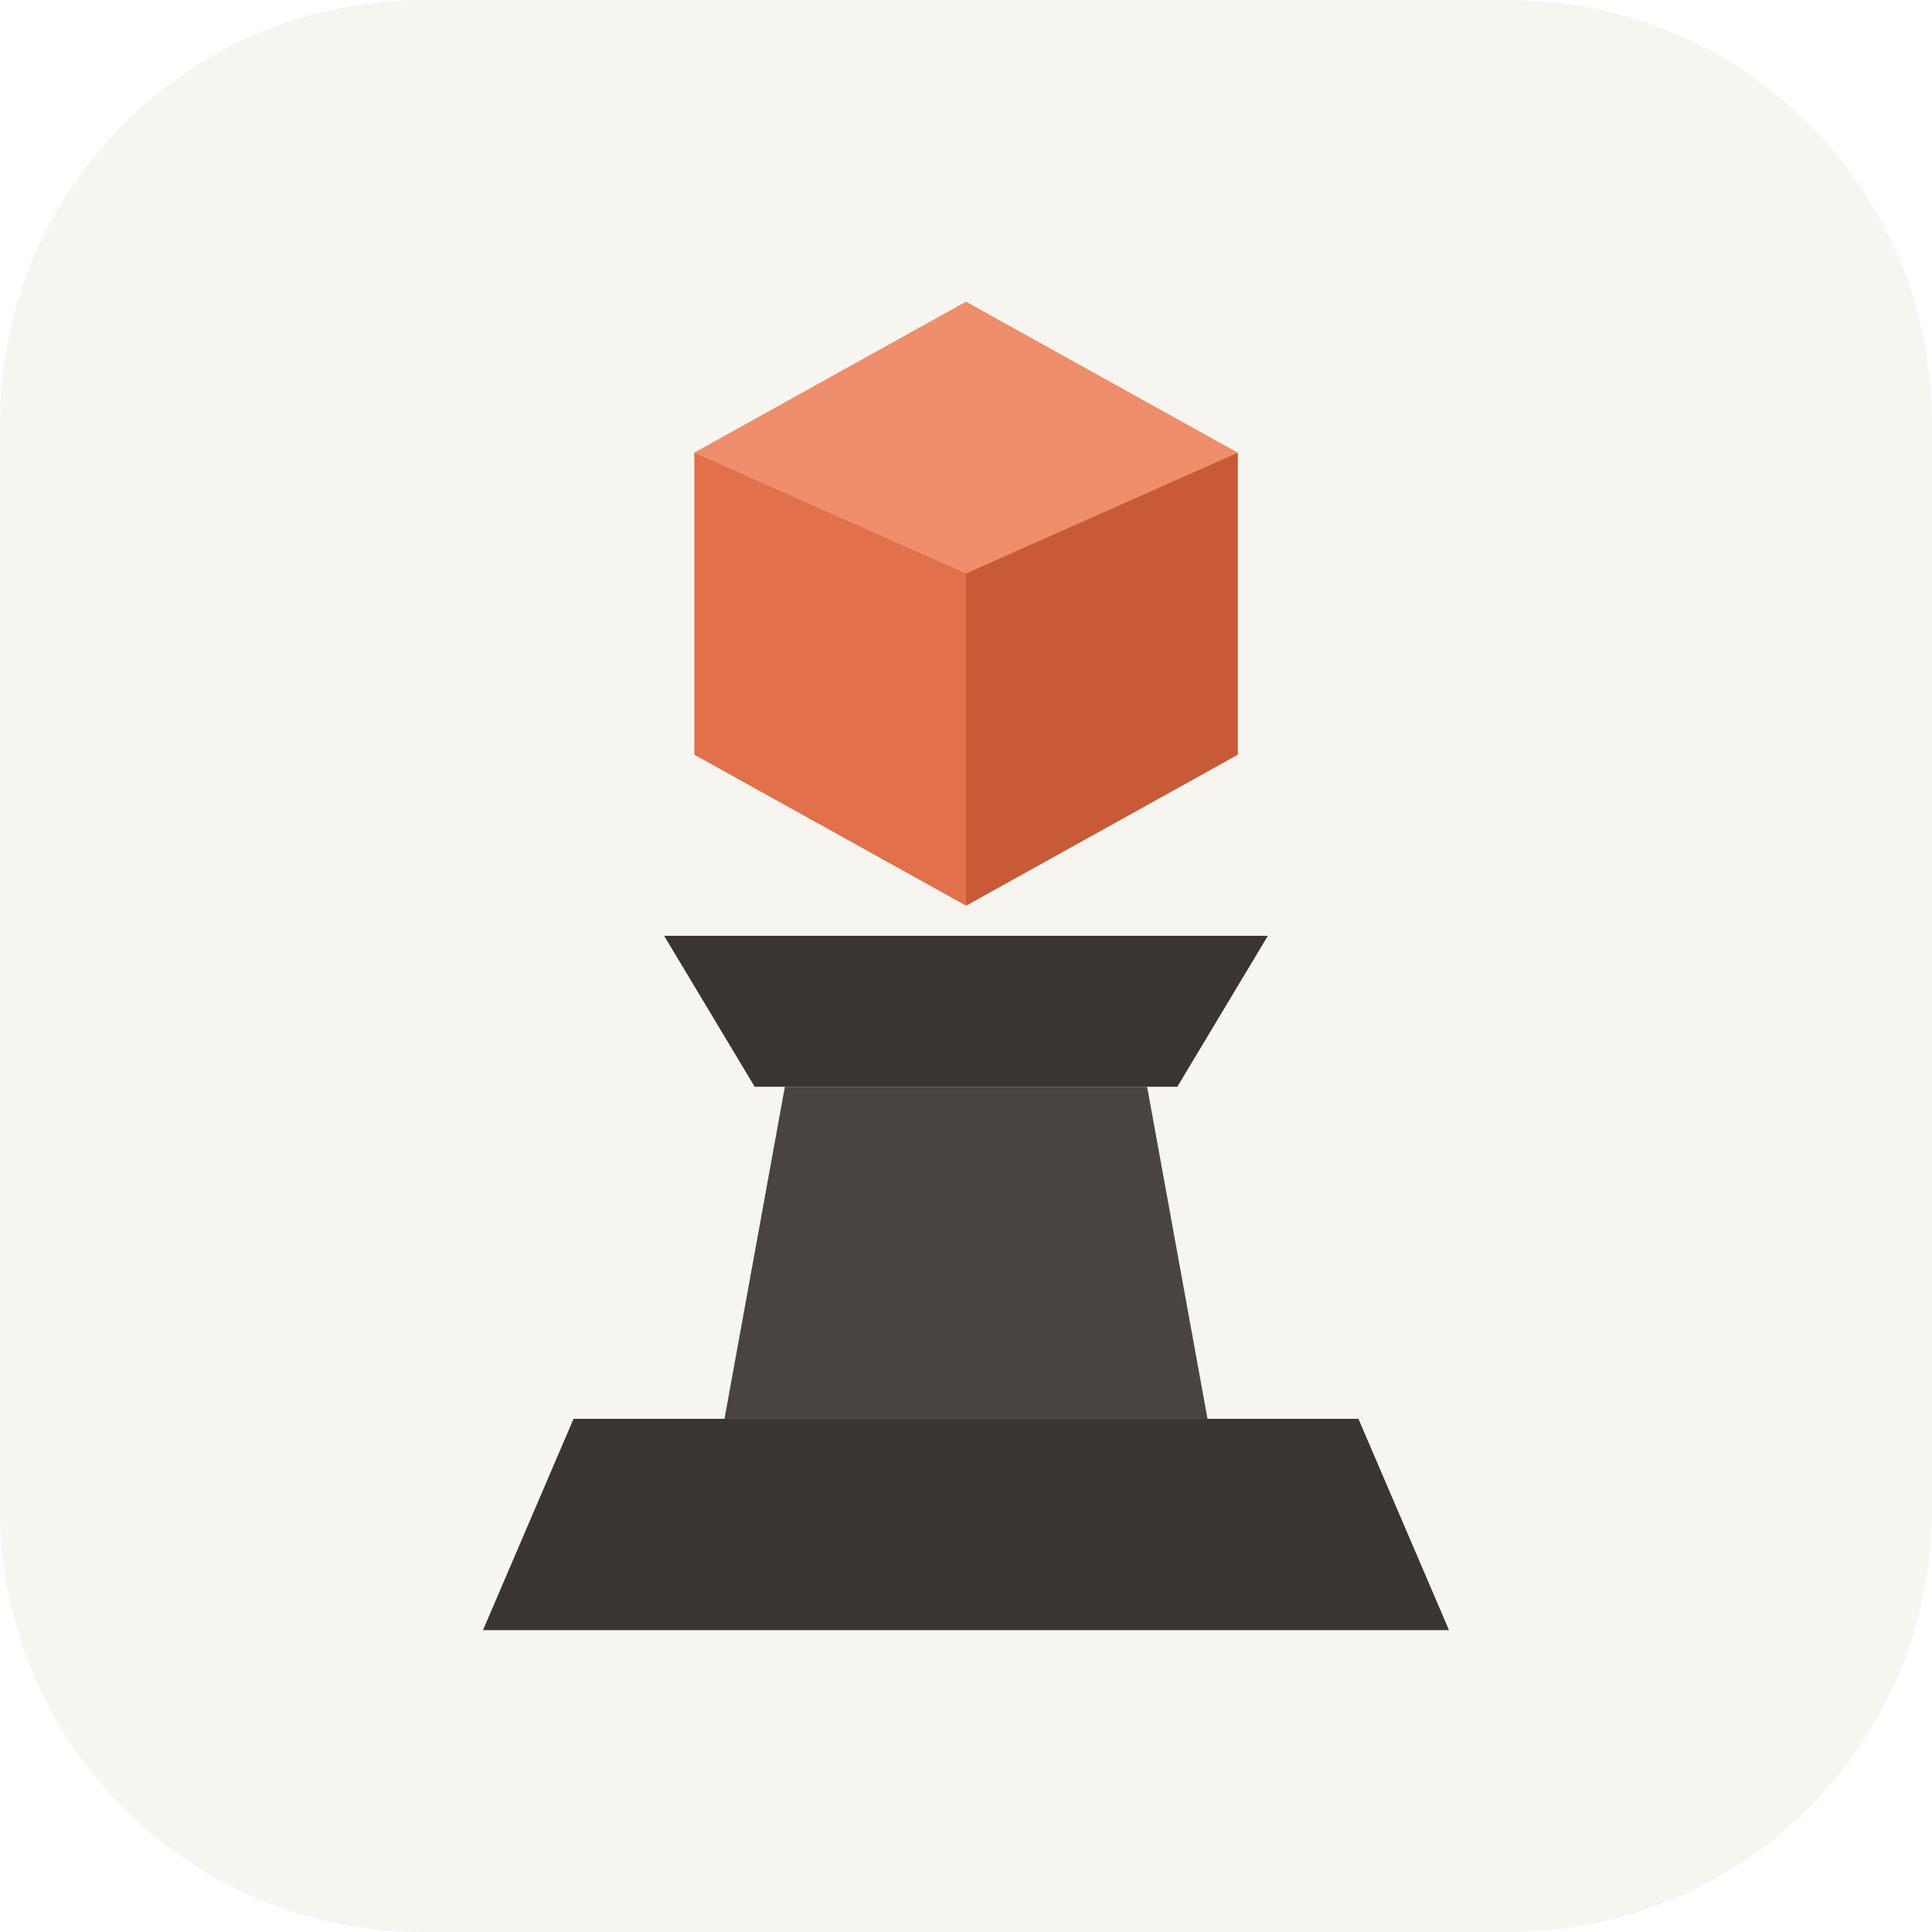
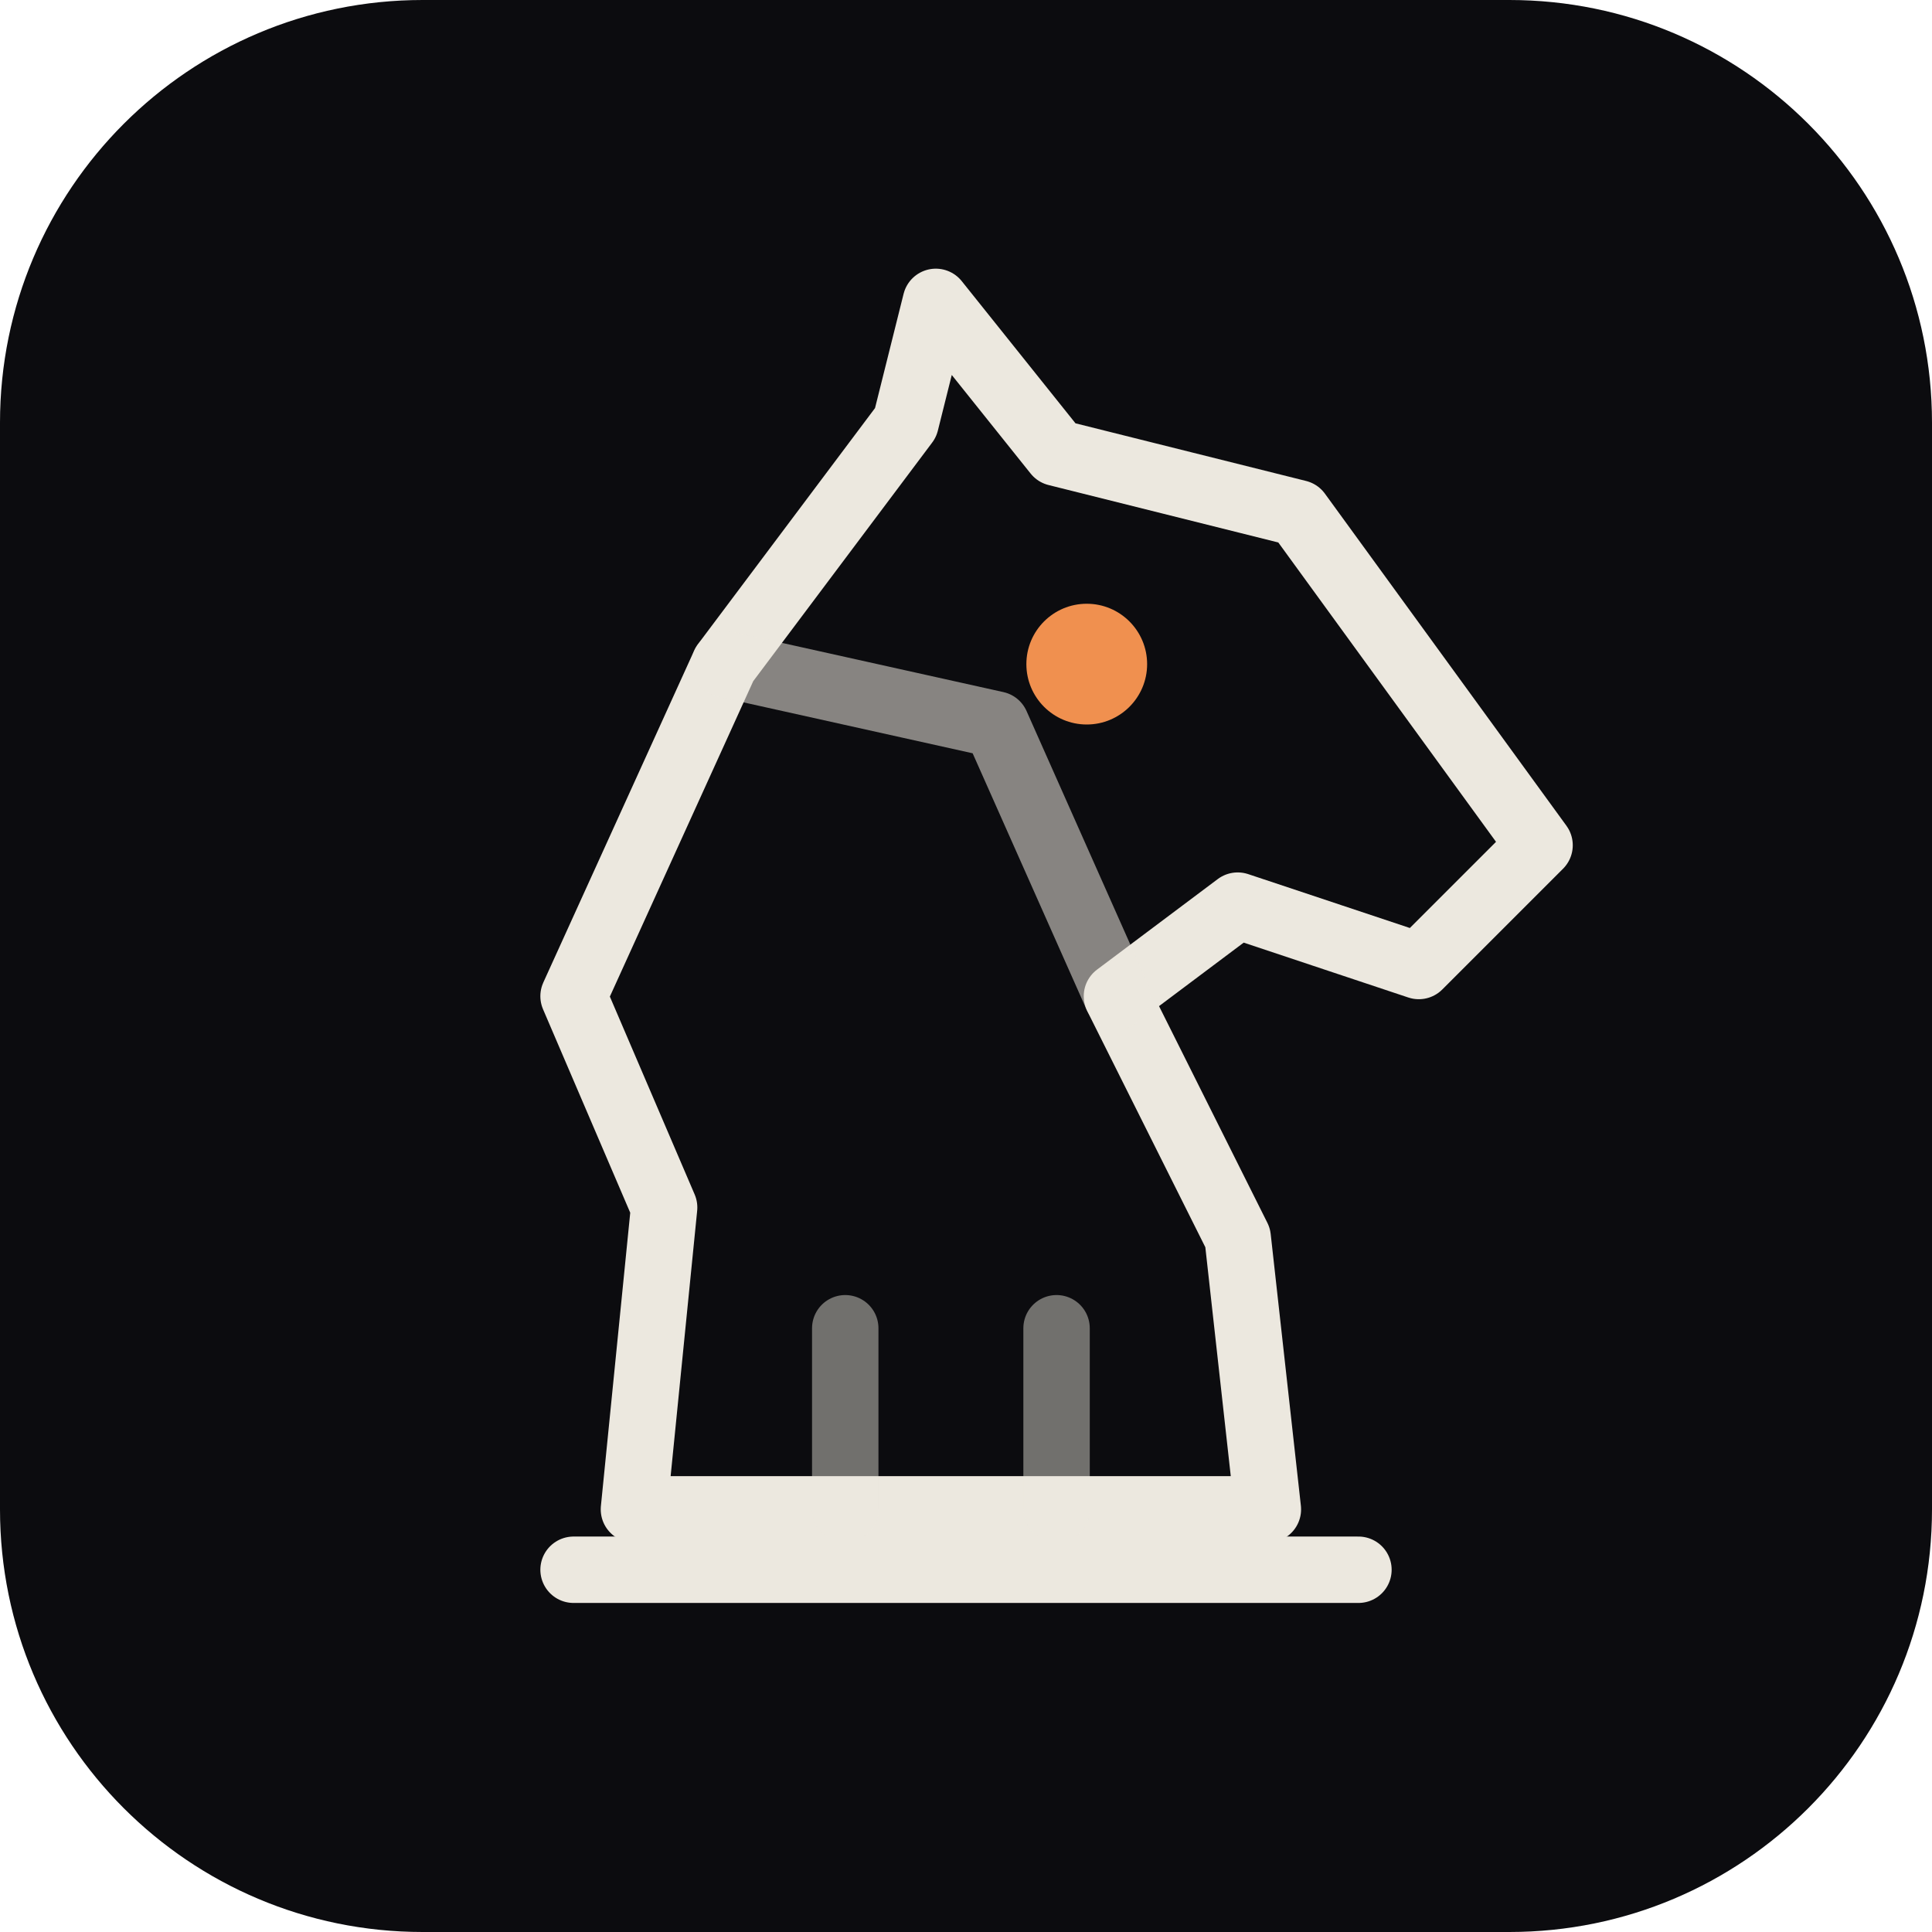
<svg xmlns="http://www.w3.org/2000/svg" viewBox="0 0 64 64">
-   <rect width="64" height="64" rx="14" fill="#F7F5F0" />
-   <polygon points="32,10 41,15 41,25 32,30 23,25 23,15" fill="#E2704A" />
-   <polygon points="32,10 41,15 32,19 23,15" fill="#EE8E6C" />
-   <polygon points="32,19 41,15 41,25 32,30" fill="#C85A37" />
-   <polygon points="22,31 42,31 39,36 25,36" fill="#3A3532" />
-   <polygon points="26,36 38,36 40,47 24,47" fill="#4A4440" />
-   <polygon points="19,47 45,47 48,54 16,54" fill="#3A3532" />
+   <rect width="64" height="64" rx="14" fill="#0C0C0F" />
+   <g fill="none" stroke="#ECE8DF" stroke-width="2.2" stroke-linejoin="round" stroke-linecap="round">
+     <path d="M21 50 L22 40 L19 33 L24 22 L30 14 L31 10 L35 15 L43 17 L51 28 L47 32 L41 30 L37 33 L41 41 L42 50 Z" />
+     <path d="M24 22 L33 24 L37 33" opacity="0.55" />
+     <path d="M28 50 L28 44 M35 50 L35 44" opacity="0.45" />
+   </g>
+   <path d="M19 52 H45" stroke="#ECE8DF" stroke-width="2.2" stroke-linecap="round" />
+   <circle cx="36" cy="22" r="2" fill="#F0904F" />
</svg>
